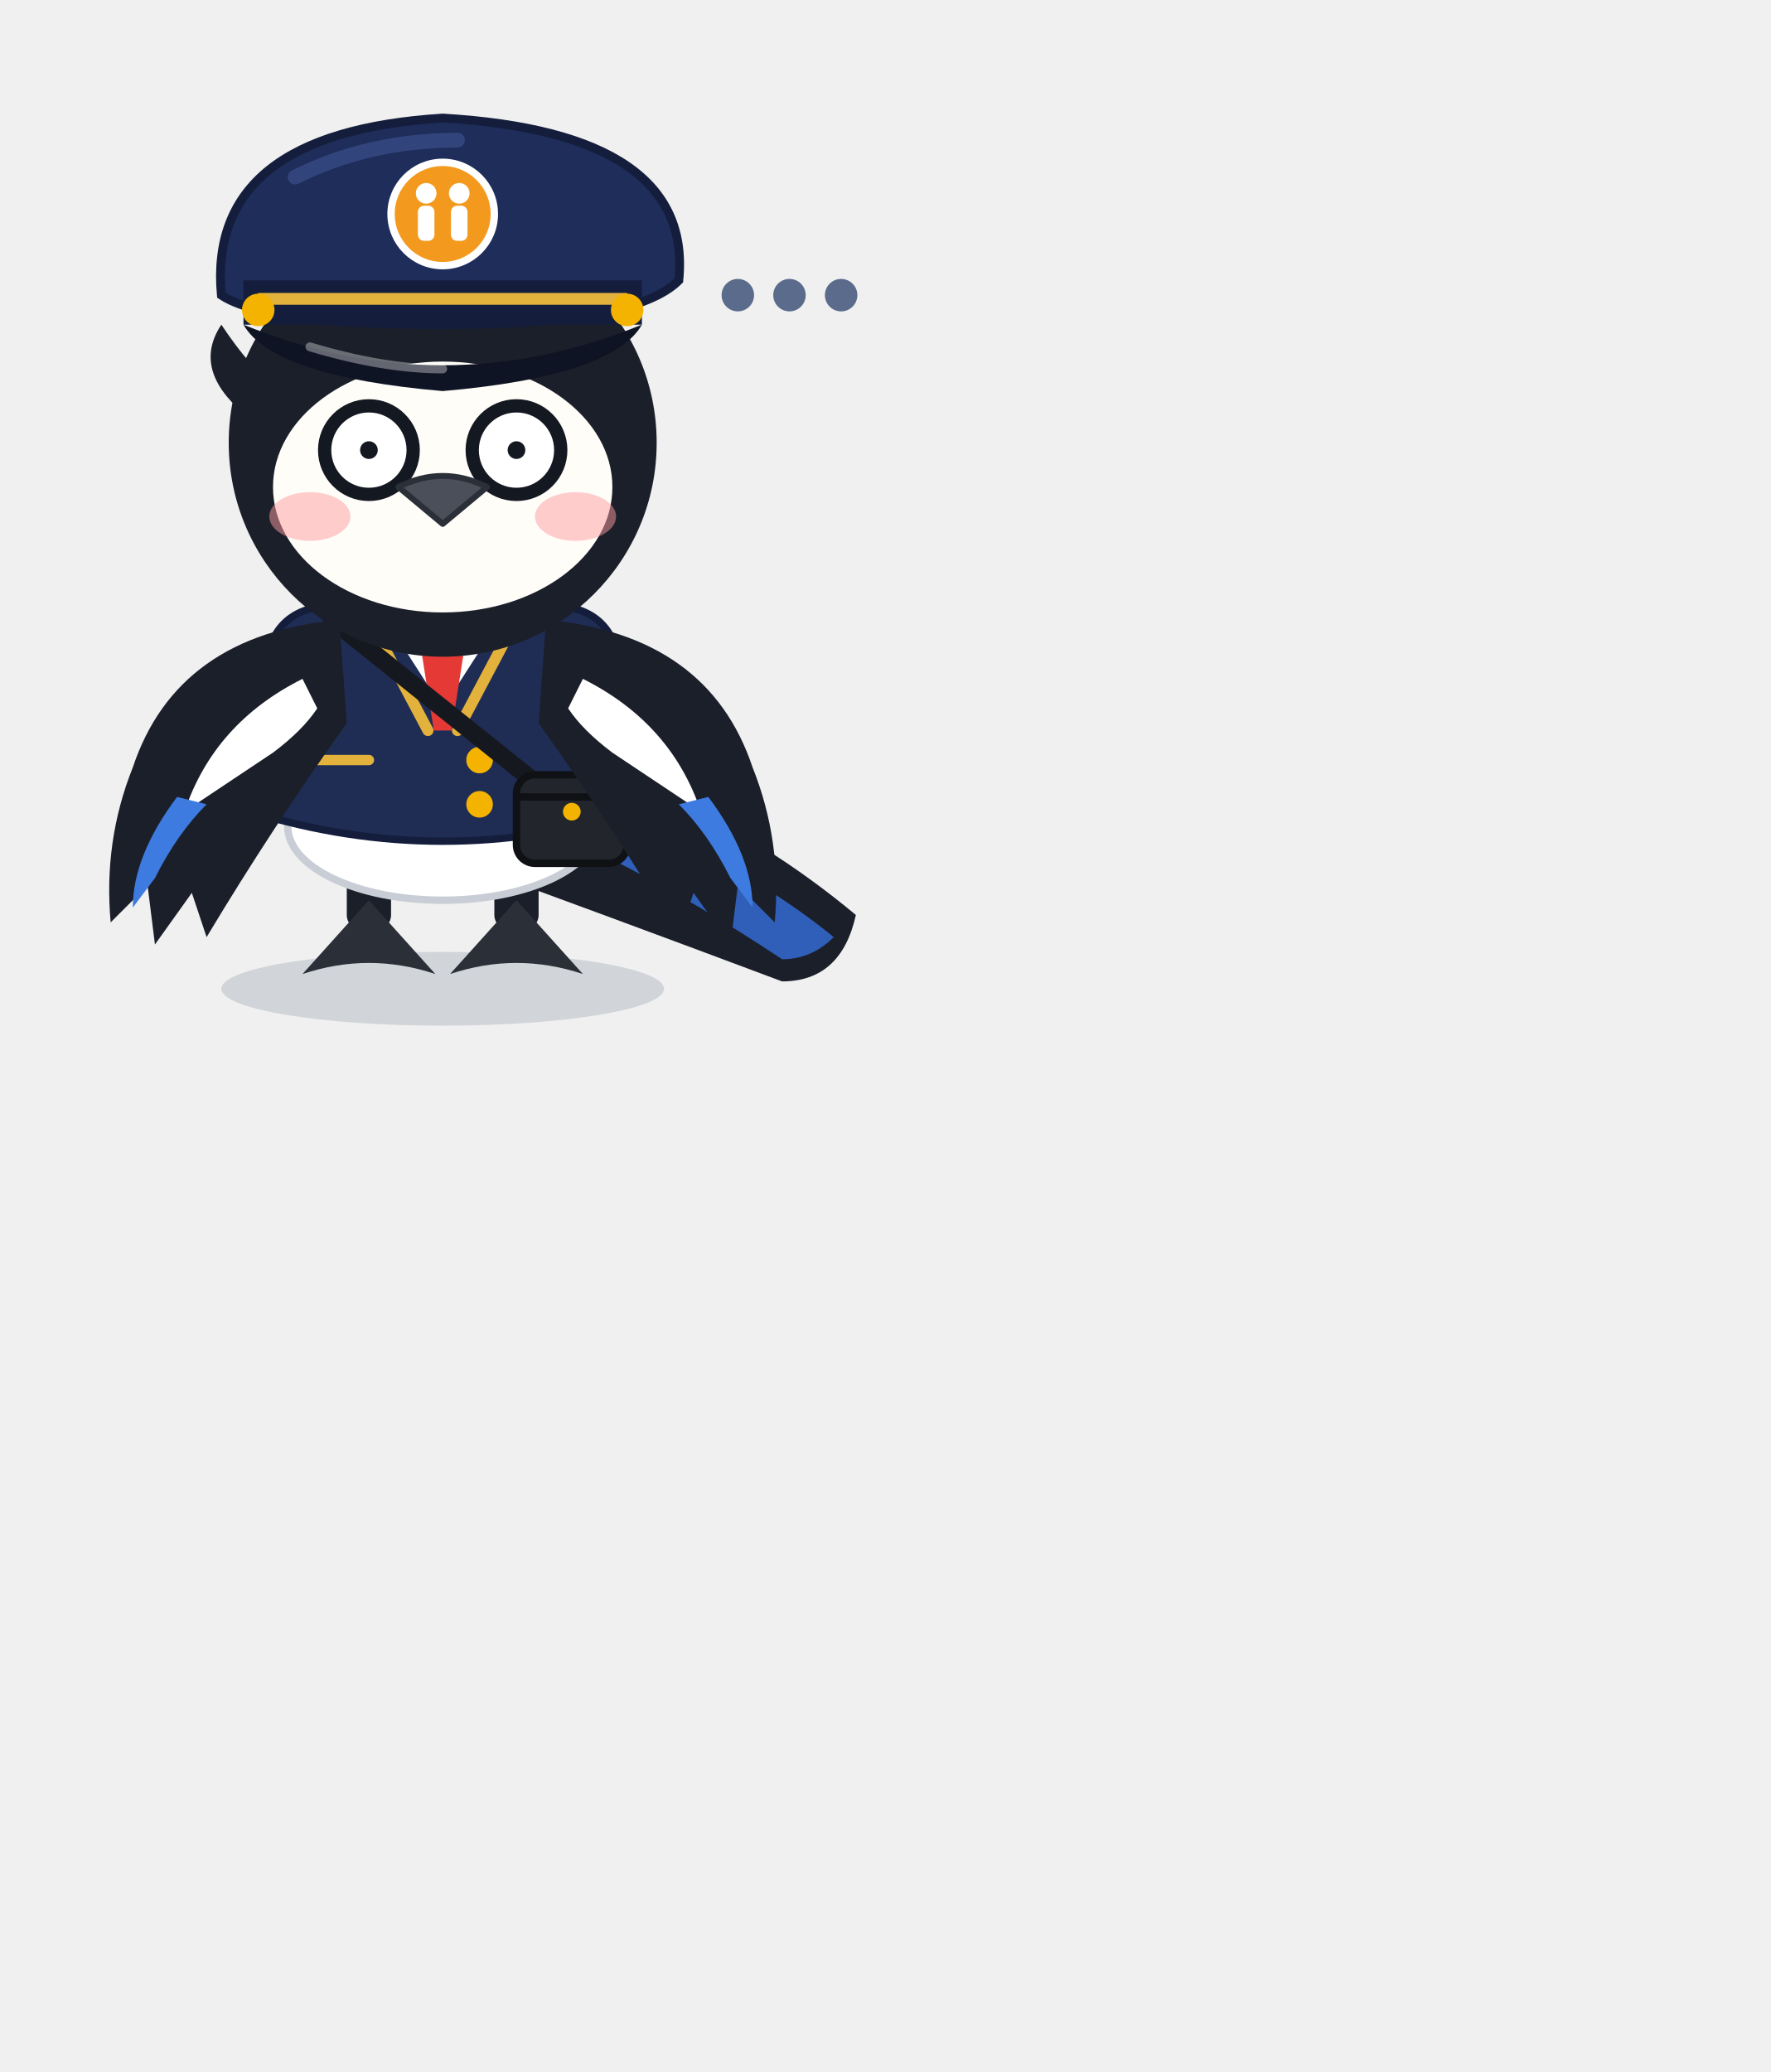
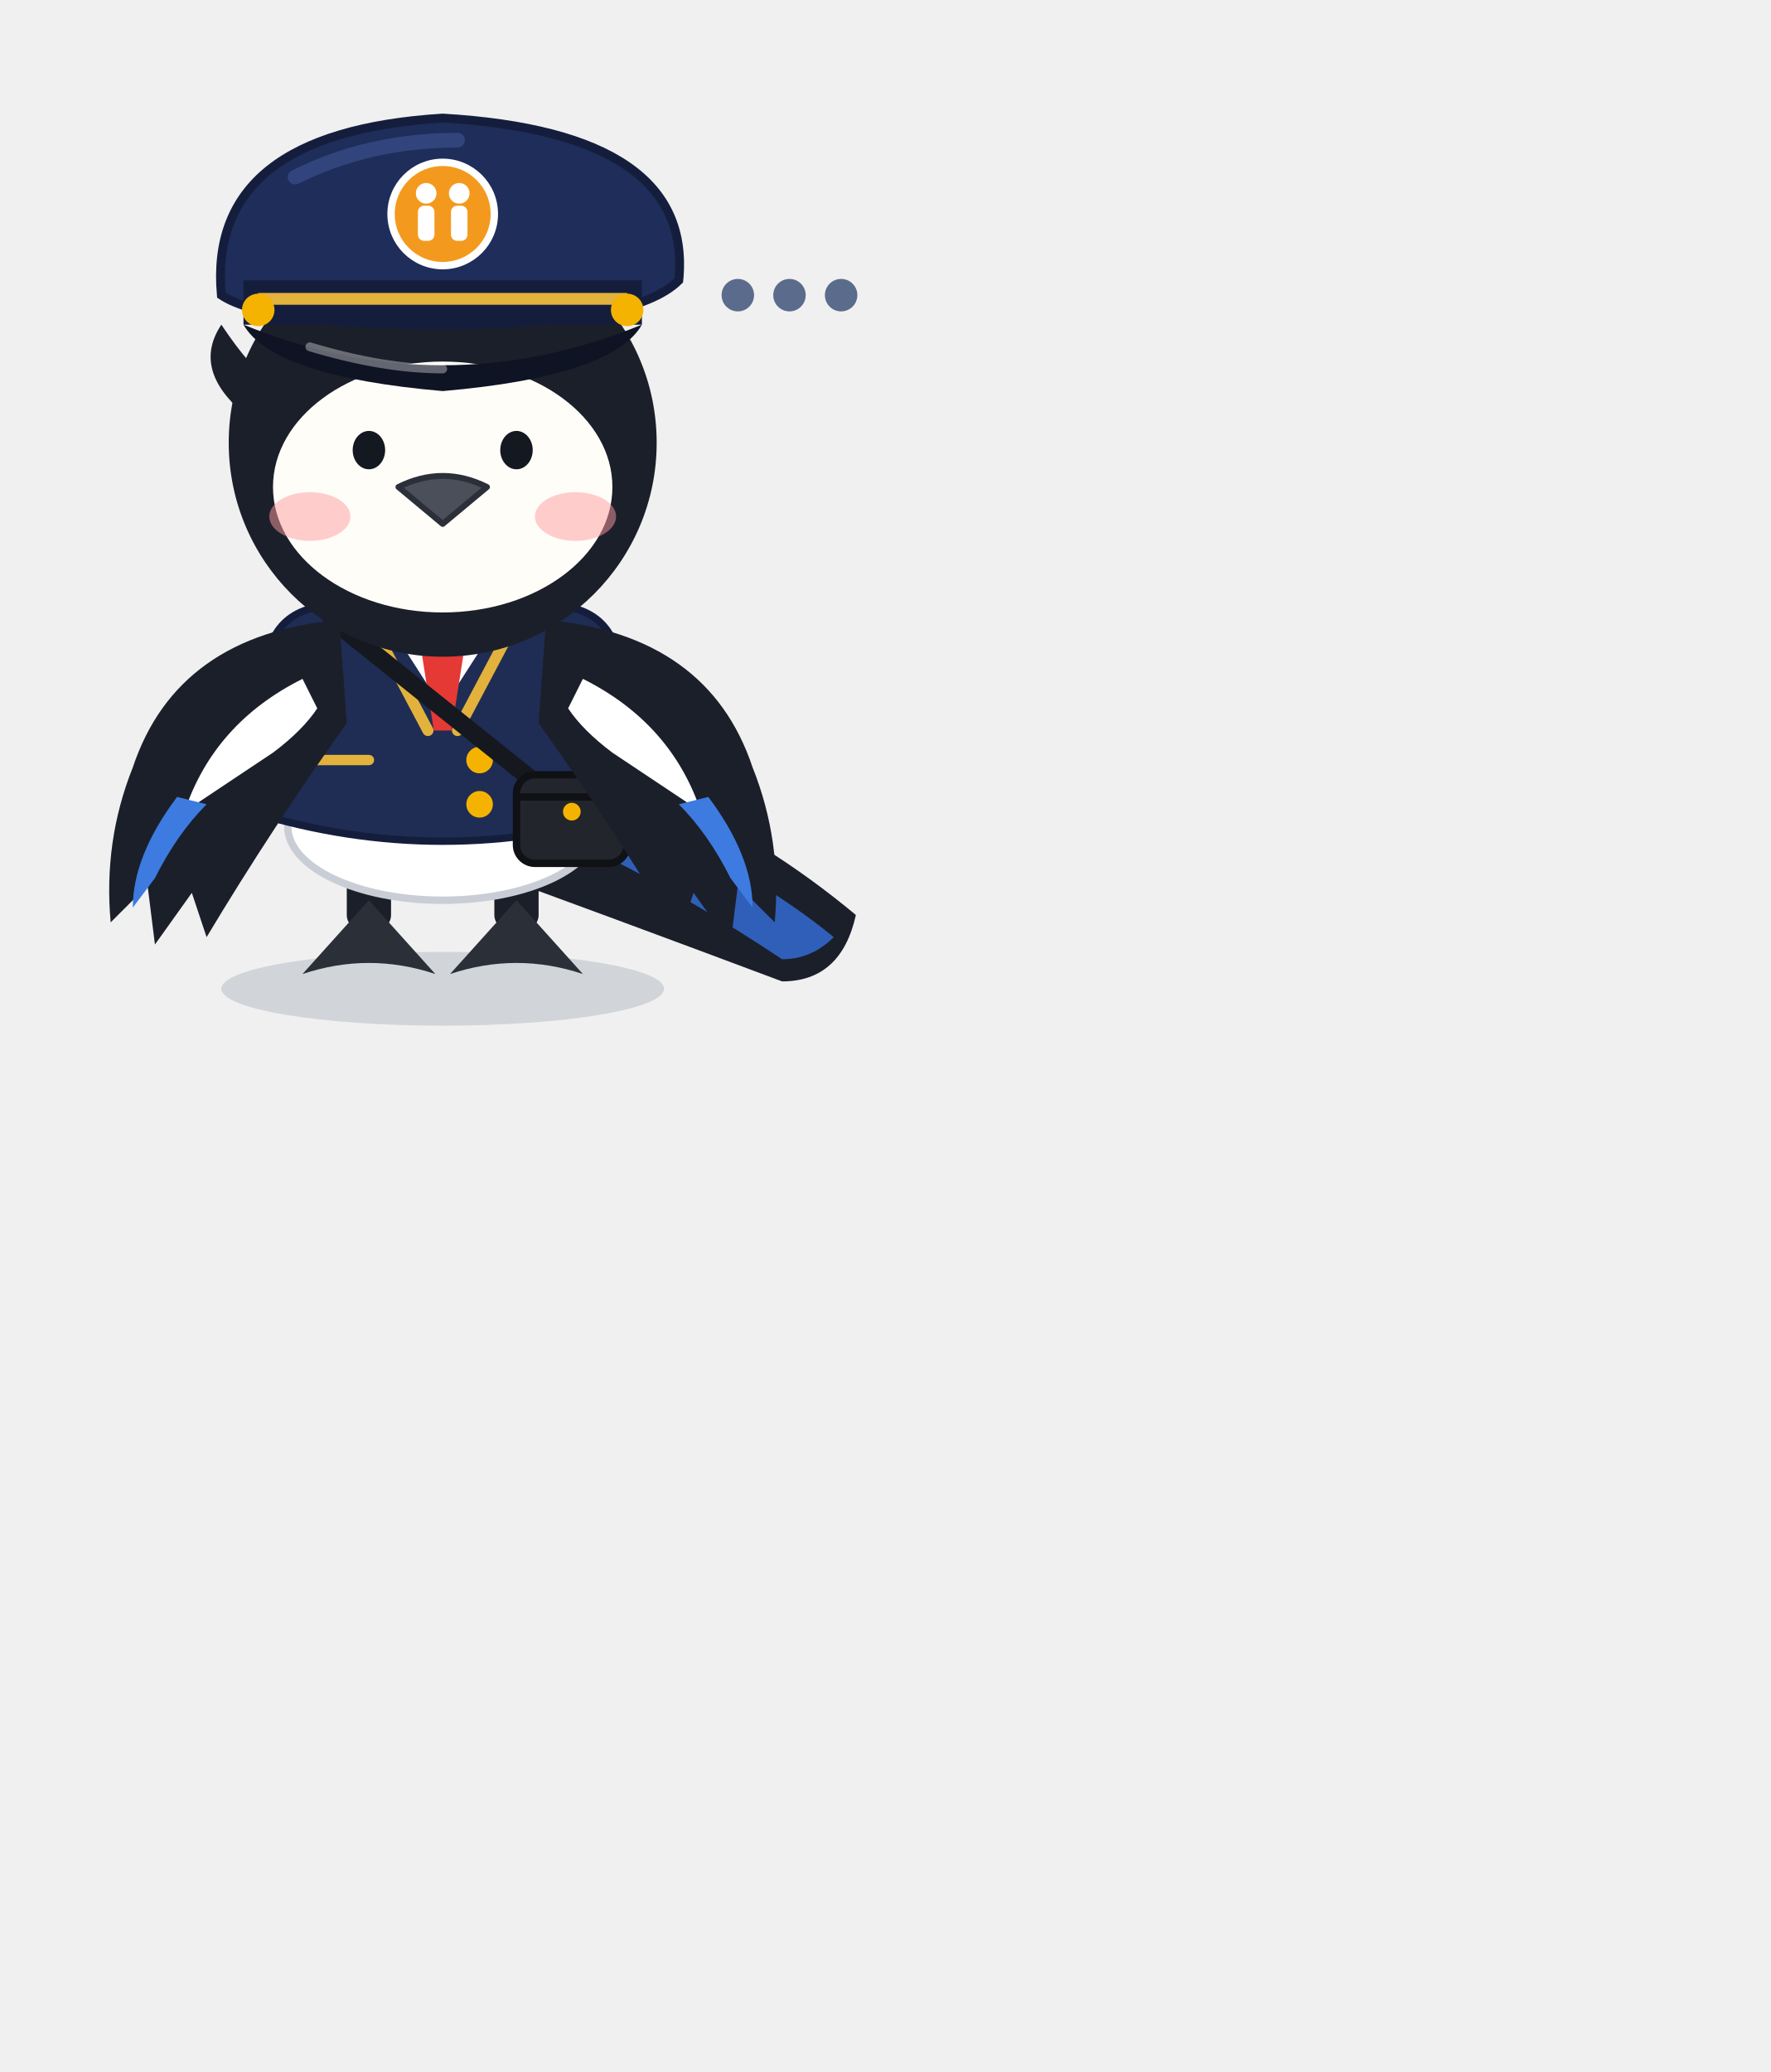
<svg xmlns="http://www.w3.org/2000/svg" width="240" height="280.8" viewbox="0 0 120 140" aria-label="마중이 blank">
  <ellipse cx="60" cy="134" rx="30" ry="5" fill="#08233F22" />
  <g>
    <g>
      <path d="M62 100 Q92 104 116 124 Q114 133 106 133 Q82 124 60 116 Z" fill="#1B1F2A" />
      <path d="M84 110 Q102 118 113 127 Q110 130 106 130 Q94 122 82 116 Z" fill="#2F5FB8" />
      <rect x="47" y="112" width="6" height="14" rx="2" fill="#1B1F2A" />
      <rect x="67" y="112" width="6" height="14" rx="2" fill="#1B1F2A" />
      <path d="M41 132 L50 122 L59 132 Q50 129 41 132 Z" fill="#2B2F38" />
      <path d="M61 132 L70 122 L79 132 Q70 129 61 132 Z" fill="#2B2F38" />
      <ellipse cx="60" cy="112" rx="21" ry="10" fill="#FFFFFF" stroke="#C9CED6" stroke-width="1" />
      <path d="M36 92 Q36 82 46 82 L74 82 Q84 82 84 92 L86 110 Q60 118 34 110 Z" fill="#1F2D55" stroke="#141E3C" stroke-width="1" />
      <path d="M51 82 L60 96 L69 82 Z" fill="#FFFFFF" />
      <path d="M58 84 L62 84 L63 87.5 L61.2 99 L58.8 99 L57 87.5 Z" fill="#E53935" />
      <path d="M49 82 L58 99" stroke="#E3B23C" stroke-width="1.5" fill="none" stroke-linecap="round" />
      <path d="M71 82 L62 99" stroke="#E3B23C" stroke-width="1.5" fill="none" stroke-linecap="round" />
      <circle cx="65" cy="103" r="1.8" fill="#F5B301" />
      <circle cx="65" cy="109" r="1.8" fill="#F5B301" />
      <line x1="41" y1="103" x2="50" y2="103" stroke="#E3B23C" stroke-width="1.4" stroke-linecap="round" />
      <line x1="45" y1="84" x2="75" y2="108" stroke="#15181E" stroke-width="2.4" stroke-linecap="round" />
      <rect x="70" y="105" width="15" height="12" rx="2.5" fill="#22252B" stroke="#0F1115" stroke-width="1" />
      <path d="M70 108 L85 108" stroke="#0F1115" stroke-width="1" />
      <circle cx="77.5" cy="110" r="1.2" fill="#F5B301" />
      <circle cx="60" cy="60" r="29" fill="#1B1F2A" />
      <path d="M33 56 Q26 50 30 44 Q34 50 37 52 Z" fill="#1B1F2A" />
      <ellipse cx="60" cy="66" rx="23" ry="17" fill="#FFFDF8" />
      <g transform="rotate(0 42 86)">
        <path d="M46 84 Q24 86 18 104 Q14 114 15 125 L20 120 L21 128 L26 121 L28 127 Q37 112 47 98 Z" fill="#1B1F2A" />
        <path d="M41 92 Q29 98 25 110 Q31 106 37 102 Q41 99 43 96 Z" fill="#FFFFFF" />
        <path d="M24 108 Q18 116 18 123 L21 119 Q24 113 28 109 Z" fill="#3D7BE0" />
      </g>
      <g transform="translate(120 0) scale(-1 1)">
        <g transform="rotate(0 42 86)">
          <path d="M46 84 Q24 86 18 104 Q14 114 15 125 L20 120 L21 128 L26 121 L28 127 Q37 112 47 98 Z" fill="#1B1F2A" />
          <path d="M41 92 Q29 98 25 110 Q31 106 37 102 Q41 99 43 96 Z" fill="#FFFFFF" />
          <path d="M24 108 Q18 116 18 123 L21 119 Q24 113 28 109 Z" fill="#3D7BE0" />
        </g>
      </g>
    </g>
    <ellipse cx="42" cy="70" rx="5.5" ry="3.3" fill="#FF9BA0" opacity="0.5" />
    <ellipse cx="78" cy="70" rx="5.5" ry="3.3" fill="#FF9BA0" opacity="0.5" />
    <g>
-       <circle cx="50" cy="61" r="6" fill="#FFFFFF" stroke="#141821" stroke-width="1.8" />
-       <circle cx="50" cy="61" r="1.2" fill="#141821" />
+       <ellipse cx="50" cy="61" rx="2.2" ry="2.6" fill="#141821" />
    </g>
    <g>
-       <circle cx="70" cy="61" r="6" fill="#FFFFFF" stroke="#141821" stroke-width="1.8" />
-       <circle cx="70" cy="61" r="1.2" fill="#141821" />
+       <ellipse cx="70" cy="61" rx="2.2" ry="2.6" fill="#141821" />
    </g>
    <g>
      <path d="M54 66 Q60 63 66 66 L60 71 Z" fill="#4A4F5A" stroke="#2B2F38" stroke-width="0.8" stroke-linejoin="round" />
      <path d="M30 40 Q28 18 60 16 Q94 18 92 38 Q86 44 60 44 Q36 44 30 40 Z" fill="#1E2D5A" stroke="#141E3C" stroke-width="1.2" />
      <rect x="33" y="38" width="54" height="6" fill="#141E3C" />
      <line x1="35" y1="40.5" x2="85" y2="40.5" stroke="#E3B23C" stroke-width="1.6" />
      <path d="M33 44 Q60 55 87 44 Q83 51 60 53 Q37 51 33 44 Z" fill="#0F1424" />
      <path d="M42 47 Q52 50 60 50" stroke="#FFFFFF" stroke-width="1.2" fill="none" opacity="0.35" stroke-linecap="round" />
      <circle cx="35" cy="42" r="2.2" fill="#F5B301" />
      <circle cx="85" cy="42" r="2.2" fill="#F5B301" />
      <path d="M40 24 Q50 19 62 19" stroke="#3A4F8A" stroke-width="2" fill="none" stroke-linecap="round" opacity="0.7" />
      <circle cx="60" cy="29" r="7" fill="#F39A1E" stroke="#FFFFFF" stroke-width="1" />
      <g fill="#FFFFFF" transform="translate(60 29) scale(1.4)">
        <circle cx="-1.6" cy="-2" r="1" />
        <circle cx="1.6" cy="-2" r="1" />
        <rect x="-2.4" y="-0.8" width="1.6" height="3.4" rx="0.6" />
        <rect x="0.8" y="-0.8" width="1.6" height="3.4" rx="0.6" />
      </g>
    </g>
  </g>
  <g class="fx">
    <g fill="#5B6B8C">
      <circle cx="100" cy="40" r="2.2" />
      <circle cx="107" cy="40" r="2.2" />
      <circle cx="114" cy="40" r="2.2" />
    </g>
  </g>
</svg>
